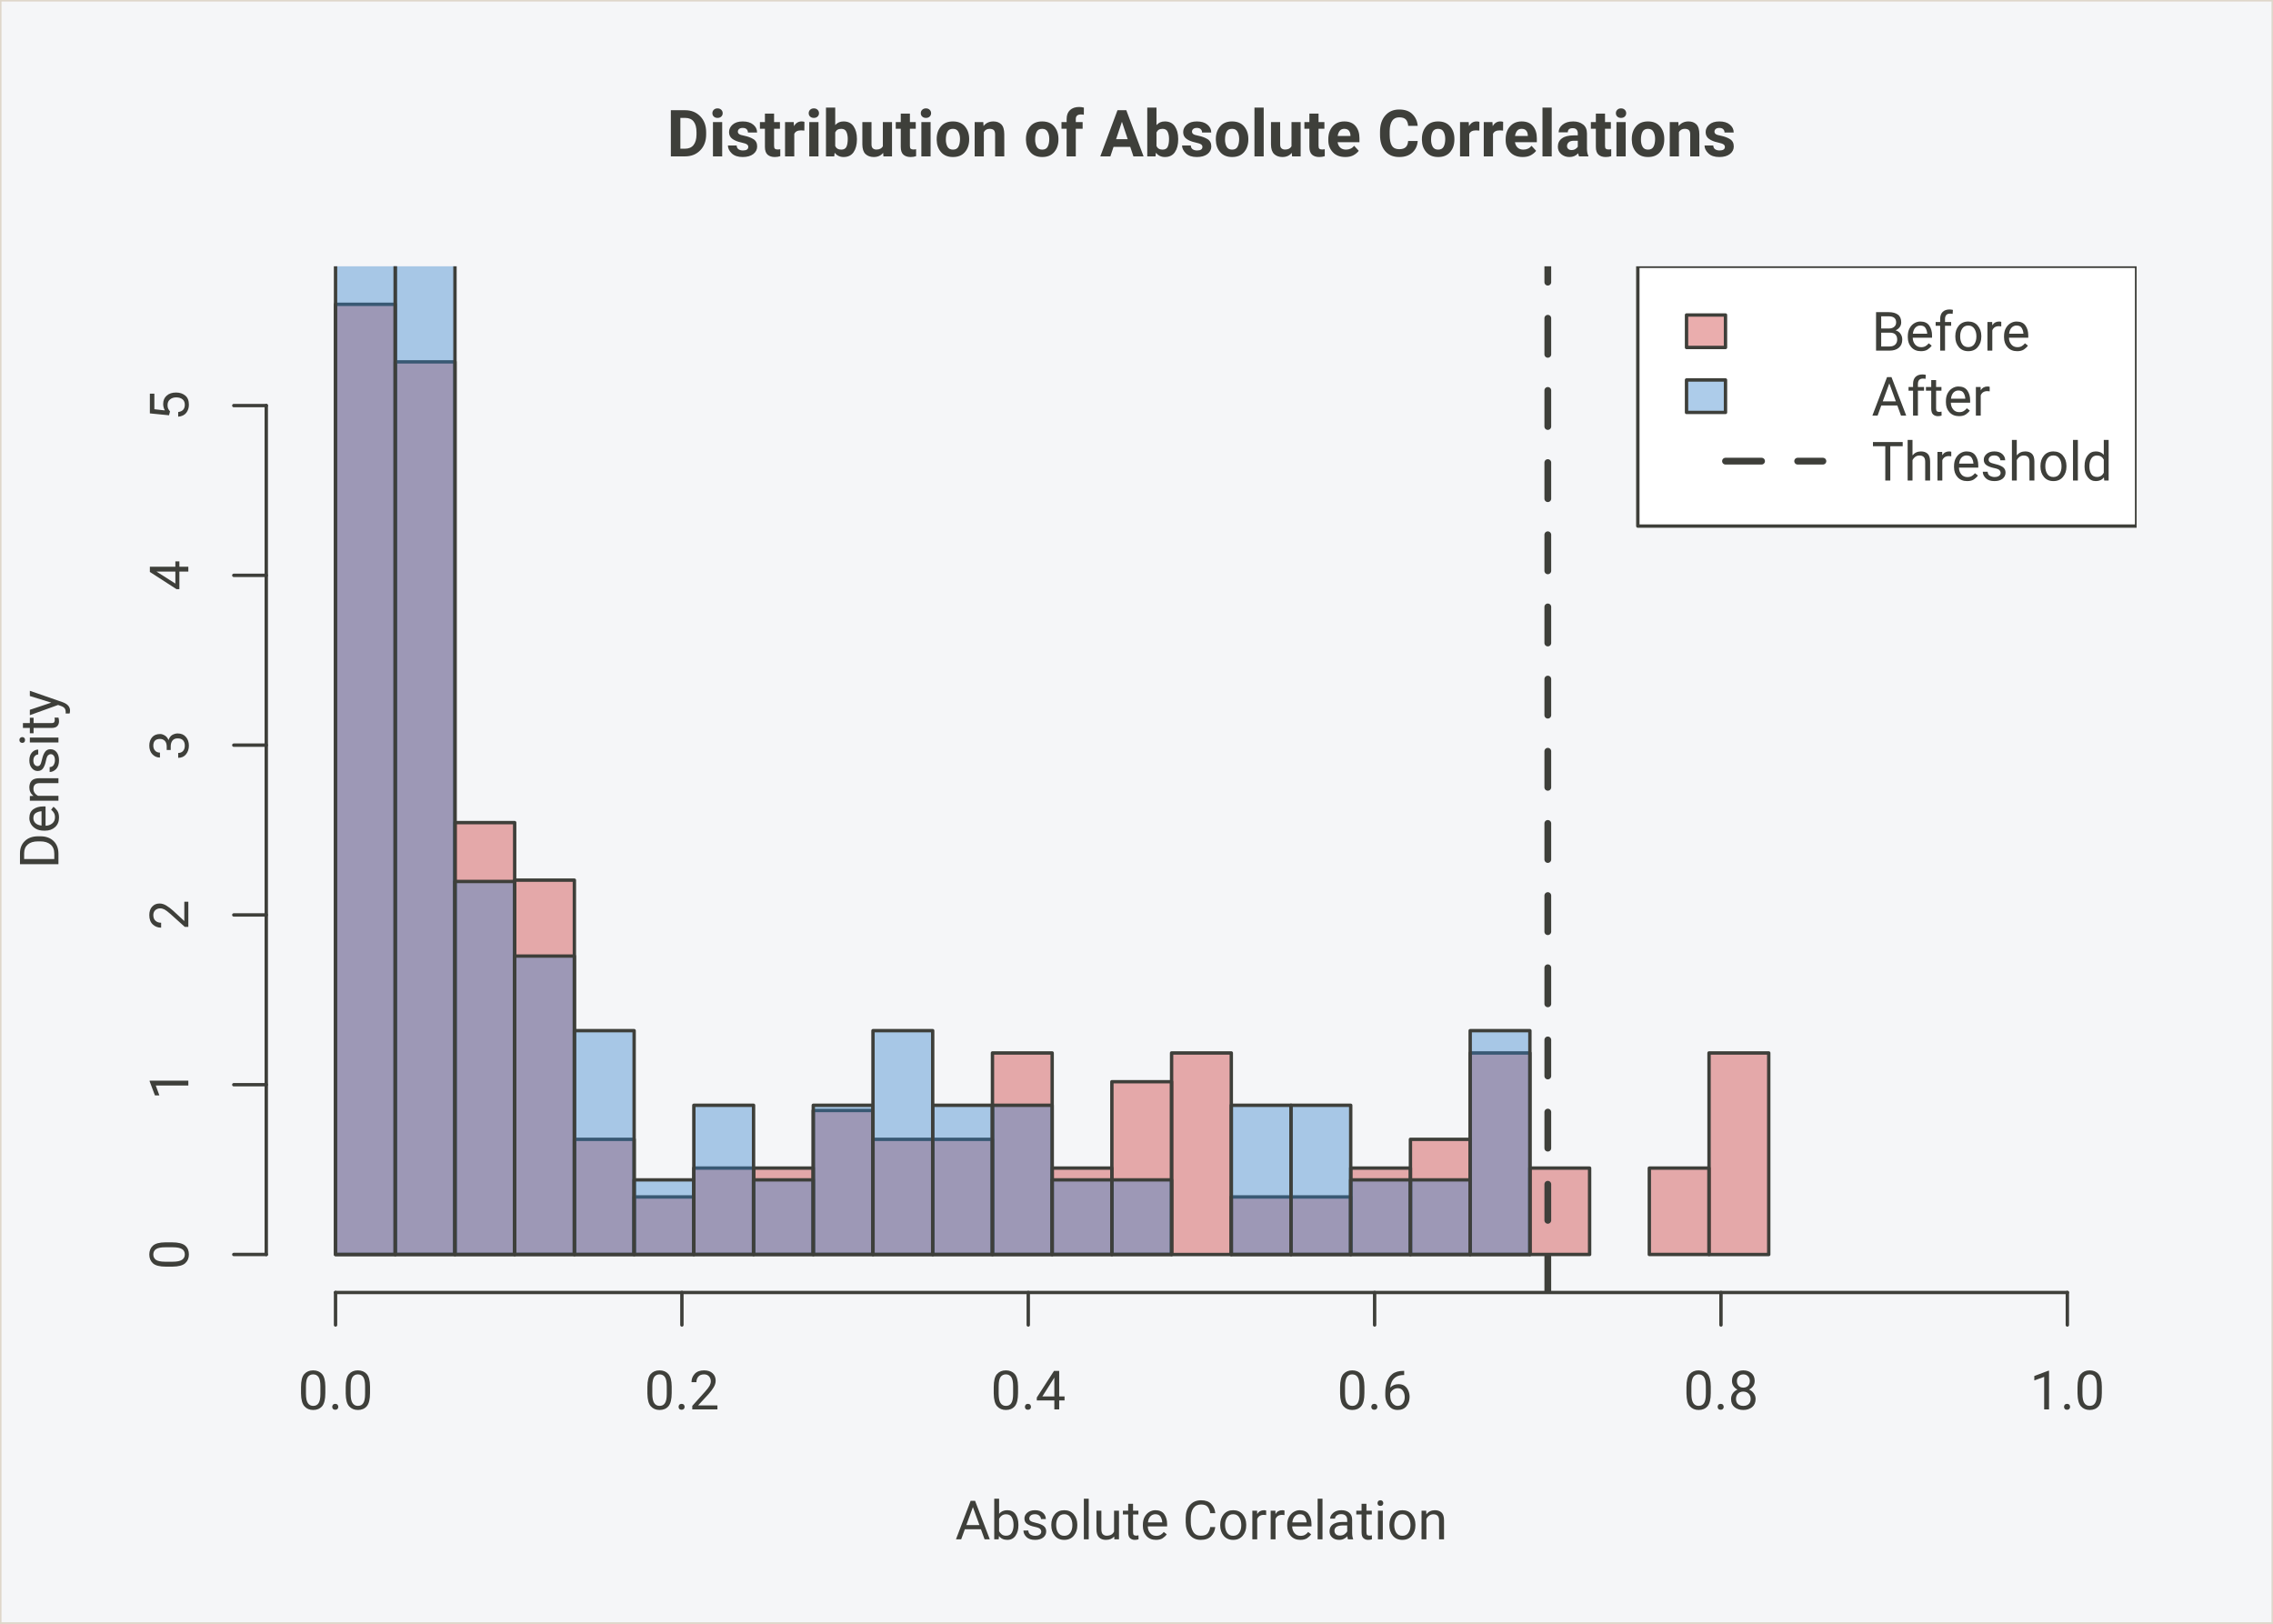
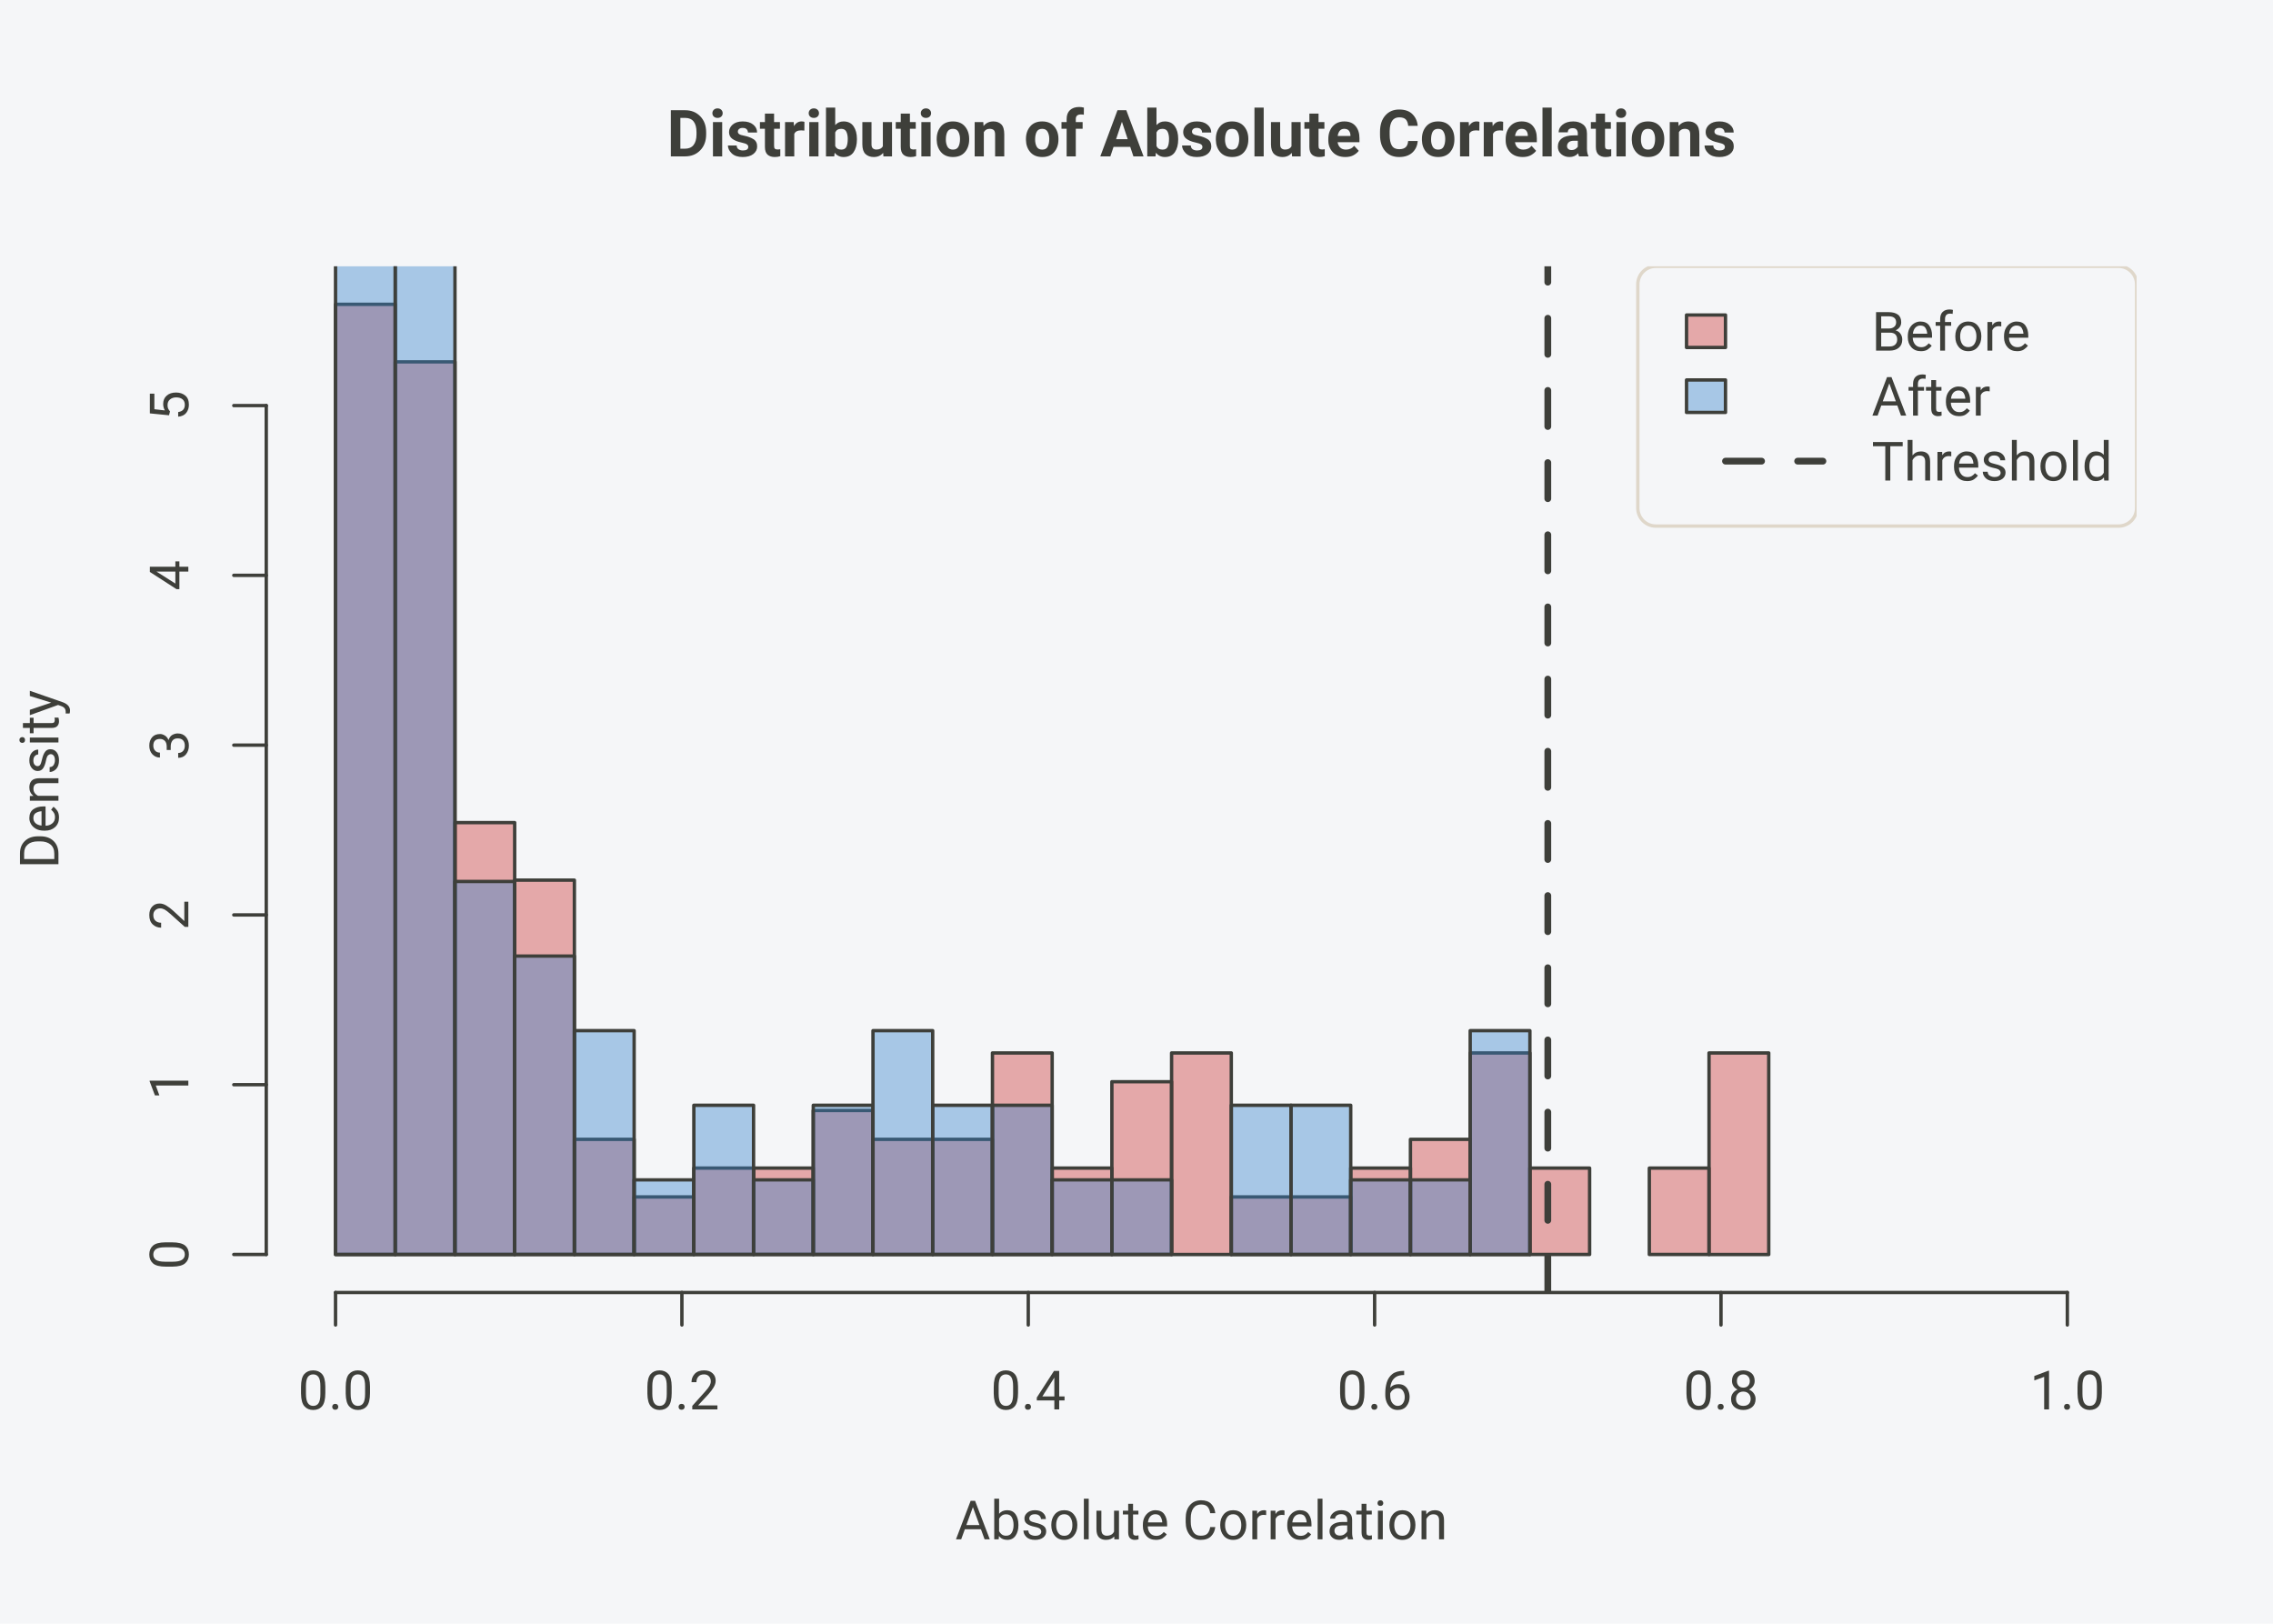
<svg xmlns="http://www.w3.org/2000/svg" width="504.00pt" height="360.00pt" viewBox="0 0 504.00 360.00">
  <g class="svglite">
    <defs>
      <style type="text/css">
    /* theme-aware-processed */
    .svglite line, .svglite polyline, .svglite polygon, .svglite path, .svglite circle {
      fill: none;
      stroke: #3E3F3A;
      stroke-linecap: round;
      stroke-linejoin: round;
      stroke-miterlimit: 10.00;
    }
-     .svglite rect {
+     .svglite &gt; g &gt; rect {
      fill: none;
      stroke: #3E3F3A;
      stroke-linecap: round;
      stroke-linejoin: round;
      stroke-miterlimit: 10.00;
    }
    .svglite text {
      white-space: pre;
      fill: #3E3F3A;
    }
    .svglite g.glyphgroup path {
      fill: inherit;
      stroke: none;
    }
  </style>
    </defs>
-     <rect class="svg-bg" width="100%" height="100%" style="stroke: #DFD7CA; stroke-width: 0.667; fill: #F5F6F8;" />
+     <rect class="svg-bg" width="100%" height="100%" style="stroke: none; fill: #F5F6F8;" />
    <defs>
      <clipPath id="cpMC4wMHw1MDQuMDB8MC4wMHwzNjAuMDA=">
        <rect x="0.00" y="0.00" width="504.00" height="360.00" />
      </clipPath>
    </defs>
    <g clip-path="url(#cpMC4wMHw1MDQuMDB8MC4wMHwzNjAuMDA=)">
      <text x="266.40" y="34.67" text-anchor="middle" style="font-size: 14.40px; font-weight: bold; font-family: &quot;Roboto&quot;, -apple-system, BlinkMacSystemFont, &quot;Segoe UI&quot;, system-ui, sans-serif;" textLength="252.17px" lengthAdjust="spacingAndGlyphs">Distribution of Absolute Correlations</text>
      <text x="266.40" y="341.28" text-anchor="middle" style="font-size: 12.00px; font-family: &quot;Roboto&quot;, -apple-system, BlinkMacSystemFont, &quot;Segoe UI&quot;, system-ui, sans-serif;" textLength="108.72px" lengthAdjust="spacingAndGlyphs">Absolute Correlation</text>
      <text transform="translate(12.96,172.80) rotate(-90)" text-anchor="middle" style="font-size: 12.00px; font-family: &quot;Roboto&quot;, -apple-system, BlinkMacSystemFont, &quot;Segoe UI&quot;, system-ui, sans-serif;" textLength="40.02px" lengthAdjust="spacingAndGlyphs">Density</text>
      <line x1="74.40" y1="286.56" x2="458.40" y2="286.56" style="stroke-width: 0.75;" />
      <line x1="74.40" y1="286.56" x2="74.40" y2="293.76" style="stroke-width: 0.75;" />
      <line x1="151.20" y1="286.56" x2="151.20" y2="293.76" style="stroke-width: 0.75;" />
      <line x1="228.00" y1="286.56" x2="228.00" y2="293.76" style="stroke-width: 0.75;" />
      <line x1="304.80" y1="286.56" x2="304.80" y2="293.76" style="stroke-width: 0.75;" />
      <line x1="381.60" y1="286.56" x2="381.60" y2="293.76" style="stroke-width: 0.75;" />
      <line x1="458.40" y1="286.56" x2="458.40" y2="293.76" style="stroke-width: 0.75;" />
      <text x="74.40" y="312.48" text-anchor="middle" style="font-size: 12.00px; font-family: &quot;Roboto&quot;, -apple-system, BlinkMacSystemFont, &quot;Segoe UI&quot;, system-ui, sans-serif;" textLength="16.67px" lengthAdjust="spacingAndGlyphs">0.0</text>
      <text x="151.20" y="312.48" text-anchor="middle" style="font-size: 12.00px; font-family: &quot;Roboto&quot;, -apple-system, BlinkMacSystemFont, &quot;Segoe UI&quot;, system-ui, sans-serif;" textLength="16.67px" lengthAdjust="spacingAndGlyphs">0.2</text>
      <text x="228.00" y="312.48" text-anchor="middle" style="font-size: 12.00px; font-family: &quot;Roboto&quot;, -apple-system, BlinkMacSystemFont, &quot;Segoe UI&quot;, system-ui, sans-serif;" textLength="16.67px" lengthAdjust="spacingAndGlyphs">0.4</text>
      <text x="304.80" y="312.48" text-anchor="middle" style="font-size: 12.00px; font-family: &quot;Roboto&quot;, -apple-system, BlinkMacSystemFont, &quot;Segoe UI&quot;, system-ui, sans-serif;" textLength="16.67px" lengthAdjust="spacingAndGlyphs">0.6</text>
      <text x="381.60" y="312.48" text-anchor="middle" style="font-size: 12.00px; font-family: &quot;Roboto&quot;, -apple-system, BlinkMacSystemFont, &quot;Segoe UI&quot;, system-ui, sans-serif;" textLength="16.67px" lengthAdjust="spacingAndGlyphs">0.8</text>
      <text x="458.40" y="312.48" text-anchor="middle" style="font-size: 12.00px; font-family: &quot;Roboto&quot;, -apple-system, BlinkMacSystemFont, &quot;Segoe UI&quot;, system-ui, sans-serif;" textLength="16.67px" lengthAdjust="spacingAndGlyphs">1.0</text>
      <line x1="59.04" y1="278.13" x2="59.04" y2="89.92" style="stroke-width: 0.75;" />
      <line x1="59.04" y1="278.13" x2="51.84" y2="278.13" style="stroke-width: 0.75;" />
      <line x1="59.04" y1="240.49" x2="51.84" y2="240.49" style="stroke-width: 0.75;" />
      <line x1="59.04" y1="202.85" x2="51.84" y2="202.85" style="stroke-width: 0.75;" />
      <line x1="59.04" y1="165.21" x2="51.84" y2="165.21" style="stroke-width: 0.75;" />
      <line x1="59.04" y1="127.56" x2="51.84" y2="127.56" style="stroke-width: 0.75;" />
      <line x1="59.04" y1="89.92" x2="51.84" y2="89.92" style="stroke-width: 0.75;" />
      <text transform="translate(41.76,278.13) rotate(-90)" text-anchor="middle" style="font-size: 12.00px; font-family: &quot;Roboto&quot;, -apple-system, BlinkMacSystemFont, &quot;Segoe UI&quot;, system-ui, sans-serif;" textLength="6.67px" lengthAdjust="spacingAndGlyphs">0</text>
      <text transform="translate(41.76,240.49) rotate(-90)" text-anchor="middle" style="font-size: 12.00px; font-family: &quot;Roboto&quot;, -apple-system, BlinkMacSystemFont, &quot;Segoe UI&quot;, system-ui, sans-serif;" textLength="6.67px" lengthAdjust="spacingAndGlyphs">1</text>
      <text transform="translate(41.76,202.85) rotate(-90)" text-anchor="middle" style="font-size: 12.00px; font-family: &quot;Roboto&quot;, -apple-system, BlinkMacSystemFont, &quot;Segoe UI&quot;, system-ui, sans-serif;" textLength="6.67px" lengthAdjust="spacingAndGlyphs">2</text>
      <text transform="translate(41.76,165.21) rotate(-90)" text-anchor="middle" style="font-size: 12.00px; font-family: &quot;Roboto&quot;, -apple-system, BlinkMacSystemFont, &quot;Segoe UI&quot;, system-ui, sans-serif;" textLength="6.67px" lengthAdjust="spacingAndGlyphs">3</text>
      <text transform="translate(41.76,127.56) rotate(-90)" text-anchor="middle" style="font-size: 12.00px; font-family: &quot;Roboto&quot;, -apple-system, BlinkMacSystemFont, &quot;Segoe UI&quot;, system-ui, sans-serif;" textLength="6.67px" lengthAdjust="spacingAndGlyphs">4</text>
      <text transform="translate(41.76,89.92) rotate(-90)" text-anchor="middle" style="font-size: 12.00px; font-family: &quot;Roboto&quot;, -apple-system, BlinkMacSystemFont, &quot;Segoe UI&quot;, system-ui, sans-serif;" textLength="6.67px" lengthAdjust="spacingAndGlyphs">5</text>
    </g>
    <defs>
      <clipPath id="cpNTkuMDR8NDczLjc2fDU5LjA0fDI4Ni41Ng==">
        <rect x="59.04" y="59.04" width="414.72" height="227.52" />
      </clipPath>
    </defs>
    <g clip-path="url(#cpNTkuMDR8NDczLjc2fDU5LjA0fDI4Ni41Ng==)">
      <rect x="74.40" y="67.47" width="13.24" height="210.67" style="stroke-width: 0.75; stroke: #3E3F3A; fill: #CC3333; fill-opacity: 0.40;" />
      <rect x="87.64" y="80.23" width="13.24" height="197.90" style="stroke-width: 0.75; stroke: #3E3F3A; fill: #CC3333; fill-opacity: 0.40;" />
      <rect x="100.88" y="182.38" width="13.24" height="95.76" style="stroke-width: 0.75; stroke: #3E3F3A; fill: #CC3333; fill-opacity: 0.40;" />
      <rect x="114.12" y="195.14" width="13.24" height="82.99" style="stroke-width: 0.75; stroke: #3E3F3A; fill: #CC3333; fill-opacity: 0.40;" />
      <rect x="127.37" y="252.60" width="13.24" height="25.54" style="stroke-width: 0.75; stroke: #3E3F3A; fill: #CC3333; fill-opacity: 0.40;" />
      <rect x="140.61" y="265.37" width="13.24" height="12.77" style="stroke-width: 0.75; stroke: #3E3F3A; fill: #CC3333; fill-opacity: 0.40;" />
      <rect x="153.85" y="258.98" width="13.24" height="19.15" style="stroke-width: 0.75; stroke: #3E3F3A; fill: #CC3333; fill-opacity: 0.40;" />
      <rect x="167.09" y="258.98" width="13.24" height="19.15" style="stroke-width: 0.75; stroke: #3E3F3A; fill: #CC3333; fill-opacity: 0.40;" />
      <rect x="180.33" y="246.21" width="13.24" height="31.92" style="stroke-width: 0.75; stroke: #3E3F3A; fill: #CC3333; fill-opacity: 0.40;" />
      <rect x="193.57" y="252.60" width="13.24" height="25.54" style="stroke-width: 0.75; stroke: #3E3F3A; fill: #CC3333; fill-opacity: 0.40;" />
      <rect x="206.81" y="252.60" width="13.24" height="25.54" style="stroke-width: 0.75; stroke: #3E3F3A; fill: #CC3333; fill-opacity: 0.40;" />
      <rect x="220.06" y="233.45" width="13.24" height="44.69" style="stroke-width: 0.75; stroke: #3E3F3A; fill: #CC3333; fill-opacity: 0.40;" />
      <rect x="233.30" y="258.98" width="13.24" height="19.15" style="stroke-width: 0.75; stroke: #3E3F3A; fill: #CC3333; fill-opacity: 0.40;" />
      <rect x="246.54" y="239.83" width="13.24" height="38.30" style="stroke-width: 0.75; stroke: #3E3F3A; fill: #CC3333; fill-opacity: 0.40;" />
      <rect x="259.78" y="233.45" width="13.24" height="44.69" style="stroke-width: 0.75; stroke: #3E3F3A; fill: #CC3333; fill-opacity: 0.40;" />
      <rect x="273.02" y="265.37" width="13.24" height="12.77" style="stroke-width: 0.75; stroke: #3E3F3A; fill: #CC3333; fill-opacity: 0.40;" />
      <rect x="286.26" y="265.37" width="13.24" height="12.77" style="stroke-width: 0.75; stroke: #3E3F3A; fill: #CC3333; fill-opacity: 0.40;" />
      <rect x="299.50" y="258.98" width="13.24" height="19.15" style="stroke-width: 0.75; stroke: #3E3F3A; fill: #CC3333; fill-opacity: 0.40;" />
      <rect x="312.74" y="252.60" width="13.24" height="25.54" style="stroke-width: 0.75; stroke: #3E3F3A; fill: #CC3333; fill-opacity: 0.40;" />
      <rect x="325.99" y="233.45" width="13.24" height="44.69" style="stroke-width: 0.75; stroke: #3E3F3A; fill: #CC3333; fill-opacity: 0.40;" />
      <rect x="339.23" y="258.98" width="13.24" height="19.15" style="stroke-width: 0.75; stroke: #3E3F3A; fill: #CC3333; fill-opacity: 0.40;" />
      <rect x="352.47" y="278.13" width="13.24" height="0.00" style="stroke-width: 0.75; stroke: #3E3F3A; fill: #CC3333; fill-opacity: 0.40;" />
      <rect x="365.71" y="258.98" width="13.24" height="19.15" style="stroke-width: 0.75; stroke: #3E3F3A; fill: #CC3333; fill-opacity: 0.40;" />
      <rect x="378.95" y="233.45" width="13.24" height="44.69" style="stroke-width: 0.75; stroke: #3E3F3A; fill: #CC3333; fill-opacity: 0.40;" />
      <rect x="392.19" y="278.13" width="13.24" height="0.00" style="stroke-width: 0.75; stroke: #3E3F3A; fill: #CC3333; fill-opacity: 0.40;" />
      <rect x="405.43" y="278.13" width="13.24" height="0.00" style="stroke-width: 0.75; stroke: #3E3F3A; fill: #CC3333; fill-opacity: 0.40;" />
      <rect x="418.68" y="278.13" width="13.24" height="0.00" style="stroke-width: 0.75; stroke: #3E3F3A; fill: #CC3333; fill-opacity: 0.40;" />
      <rect x="431.92" y="278.13" width="13.24" height="0.00" style="stroke-width: 0.75; stroke: #3E3F3A; fill: #CC3333; fill-opacity: 0.40;" />
      <rect x="445.16" y="278.13" width="13.24" height="0.00" style="stroke-width: 0.75; stroke: #3E3F3A; fill: #CC3333; fill-opacity: 0.40;" />
      <rect x="74.40" y="46.57" width="13.24" height="231.56" style="stroke-width: 0.75; stroke: #3E3F3A; fill: #3380CC; fill-opacity: 0.40;" />
      <rect x="87.64" y="13.49" width="13.24" height="264.64" style="stroke-width: 0.75; stroke: #3E3F3A; fill: #3380CC; fill-opacity: 0.40;" />
      <rect x="100.88" y="195.43" width="13.24" height="82.70" style="stroke-width: 0.75; stroke: #3E3F3A; fill: #3380CC; fill-opacity: 0.40;" />
      <rect x="114.12" y="211.97" width="13.24" height="66.16" style="stroke-width: 0.75; stroke: #3E3F3A; fill: #3380CC; fill-opacity: 0.40;" />
      <rect x="127.37" y="228.51" width="13.24" height="49.62" style="stroke-width: 0.75; stroke: #3E3F3A; fill: #3380CC; fill-opacity: 0.40;" />
      <rect x="140.61" y="261.59" width="13.24" height="16.54" style="stroke-width: 0.75; stroke: #3E3F3A; fill: #3380CC; fill-opacity: 0.40;" />
      <rect x="153.85" y="245.05" width="13.24" height="33.08" style="stroke-width: 0.75; stroke: #3E3F3A; fill: #3380CC; fill-opacity: 0.40;" />
      <rect x="167.09" y="261.59" width="13.24" height="16.54" style="stroke-width: 0.75; stroke: #3E3F3A; fill: #3380CC; fill-opacity: 0.40;" />
      <rect x="180.33" y="245.05" width="13.24" height="33.08" style="stroke-width: 0.75; stroke: #3E3F3A; fill: #3380CC; fill-opacity: 0.40;" />
      <rect x="193.57" y="228.51" width="13.24" height="49.62" style="stroke-width: 0.75; stroke: #3E3F3A; fill: #3380CC; fill-opacity: 0.40;" />
      <rect x="206.81" y="245.05" width="13.24" height="33.08" style="stroke-width: 0.75; stroke: #3E3F3A; fill: #3380CC; fill-opacity: 0.40;" />
      <rect x="220.06" y="245.05" width="13.24" height="33.08" style="stroke-width: 0.75; stroke: #3E3F3A; fill: #3380CC; fill-opacity: 0.40;" />
      <rect x="233.30" y="261.59" width="13.24" height="16.54" style="stroke-width: 0.75; stroke: #3E3F3A; fill: #3380CC; fill-opacity: 0.40;" />
      <rect x="246.54" y="261.59" width="13.24" height="16.54" style="stroke-width: 0.75; stroke: #3E3F3A; fill: #3380CC; fill-opacity: 0.40;" />
      <rect x="259.78" y="278.13" width="13.24" height="0.00" style="stroke-width: 0.75; stroke: #3E3F3A; fill: #3380CC; fill-opacity: 0.40;" />
      <rect x="273.02" y="245.05" width="13.24" height="33.08" style="stroke-width: 0.75; stroke: #3E3F3A; fill: #3380CC; fill-opacity: 0.40;" />
      <rect x="286.26" y="245.05" width="13.24" height="33.08" style="stroke-width: 0.75; stroke: #3E3F3A; fill: #3380CC; fill-opacity: 0.40;" />
      <rect x="299.50" y="261.59" width="13.24" height="16.54" style="stroke-width: 0.75; stroke: #3E3F3A; fill: #3380CC; fill-opacity: 0.40;" />
      <rect x="312.74" y="261.59" width="13.24" height="16.54" style="stroke-width: 0.75; stroke: #3E3F3A; fill: #3380CC; fill-opacity: 0.40;" />
      <rect x="325.99" y="228.51" width="13.24" height="49.62" style="stroke-width: 0.75; stroke: #3E3F3A; fill: #3380CC; fill-opacity: 0.40;" />
      <rect x="339.23" y="278.13" width="13.24" height="0.00" style="stroke-width: 0.75; stroke: #3E3F3A; fill: #3380CC; fill-opacity: 0.40;" />
      <rect x="352.47" y="278.13" width="13.24" height="0.00" style="stroke-width: 0.75; stroke: #3E3F3A; fill: #3380CC; fill-opacity: 0.40;" />
      <rect x="365.71" y="278.13" width="13.24" height="0.00" style="stroke-width: 0.75; stroke: #3E3F3A; fill: #3380CC; fill-opacity: 0.40;" />
      <rect x="378.95" y="278.13" width="13.24" height="0.00" style="stroke-width: 0.75; stroke: #3E3F3A; fill: #3380CC; fill-opacity: 0.40;" />
      <rect x="392.19" y="278.13" width="13.24" height="0.00" style="stroke-width: 0.75; stroke: #3E3F3A; fill: #3380CC; fill-opacity: 0.40;" />
      <rect x="405.43" y="278.13" width="13.24" height="0.00" style="stroke-width: 0.75; stroke: #3E3F3A; fill: #3380CC; fill-opacity: 0.40;" />
      <rect x="418.68" y="278.13" width="13.24" height="0.00" style="stroke-width: 0.75; stroke: #3E3F3A; fill: #3380CC; fill-opacity: 0.40;" />
      <rect x="431.92" y="278.13" width="13.24" height="0.00" style="stroke-width: 0.75; stroke: #3E3F3A; fill: #3380CC; fill-opacity: 0.40;" />
      <rect x="445.16" y="278.13" width="13.24" height="0.00" style="stroke-width: 0.75; stroke: #3E3F3A; fill: #3380CC; fill-opacity: 0.40;" />
      <line x1="343.20" y1="286.56" x2="343.20" y2="59.04" style="stroke-width: 1.50; stroke-dasharray: 8.00,8.00;" />
-       <rect x="363.16" y="59.04" width="110.60" height="57.60" style="stroke-width: 0.75; fill: var(--svg-bg-color, #FFFFFF);" />
+       <rect rx="4" x="363.16" y="59.04" width="110.60" height="57.60" style="stroke-width: 0.75; stroke: #DFD7CA; fill: #F5F6F8;" />
      <rect x="373.96" y="69.84" width="8.64" height="7.20" style="stroke-width: 0.75; stroke: #3E3F3A; fill: #CC3333; fill-opacity: 0.40;" />
      <rect x="373.96" y="84.24" width="8.64" height="7.20" style="stroke-width: 0.75; stroke: #3E3F3A; fill: #3380CC; fill-opacity: 0.40;" />
      <rect x="373.96" y="98.64" width="8.64" height="7.20" style="stroke-width: 0.75; stroke: none;" />
      <line x1="382.60" y1="102.24" x2="404.20" y2="102.24" style="stroke-width: 1.50; stroke-dasharray: 8.00,8.00;" />
      <text x="415.00" y="77.74" style="font-size: 12.00px; font-family: &quot;Roboto&quot;, -apple-system, BlinkMacSystemFont, &quot;Segoe UI&quot;, system-ui, sans-serif;" textLength="35.34px" lengthAdjust="spacingAndGlyphs">Before</text>
      <text x="415.00" y="92.14" style="font-size: 12.00px; font-family: &quot;Roboto&quot;, -apple-system, BlinkMacSystemFont, &quot;Segoe UI&quot;, system-ui, sans-serif;" textLength="25.33px" lengthAdjust="spacingAndGlyphs">After</text>
      <text x="415.00" y="106.54" style="font-size: 12.00px; font-family: &quot;Roboto&quot;, -apple-system, BlinkMacSystemFont, &quot;Segoe UI&quot;, system-ui, sans-serif;" textLength="53.36px" lengthAdjust="spacingAndGlyphs">Threshold</text>
    </g>
  </g>
</svg>
